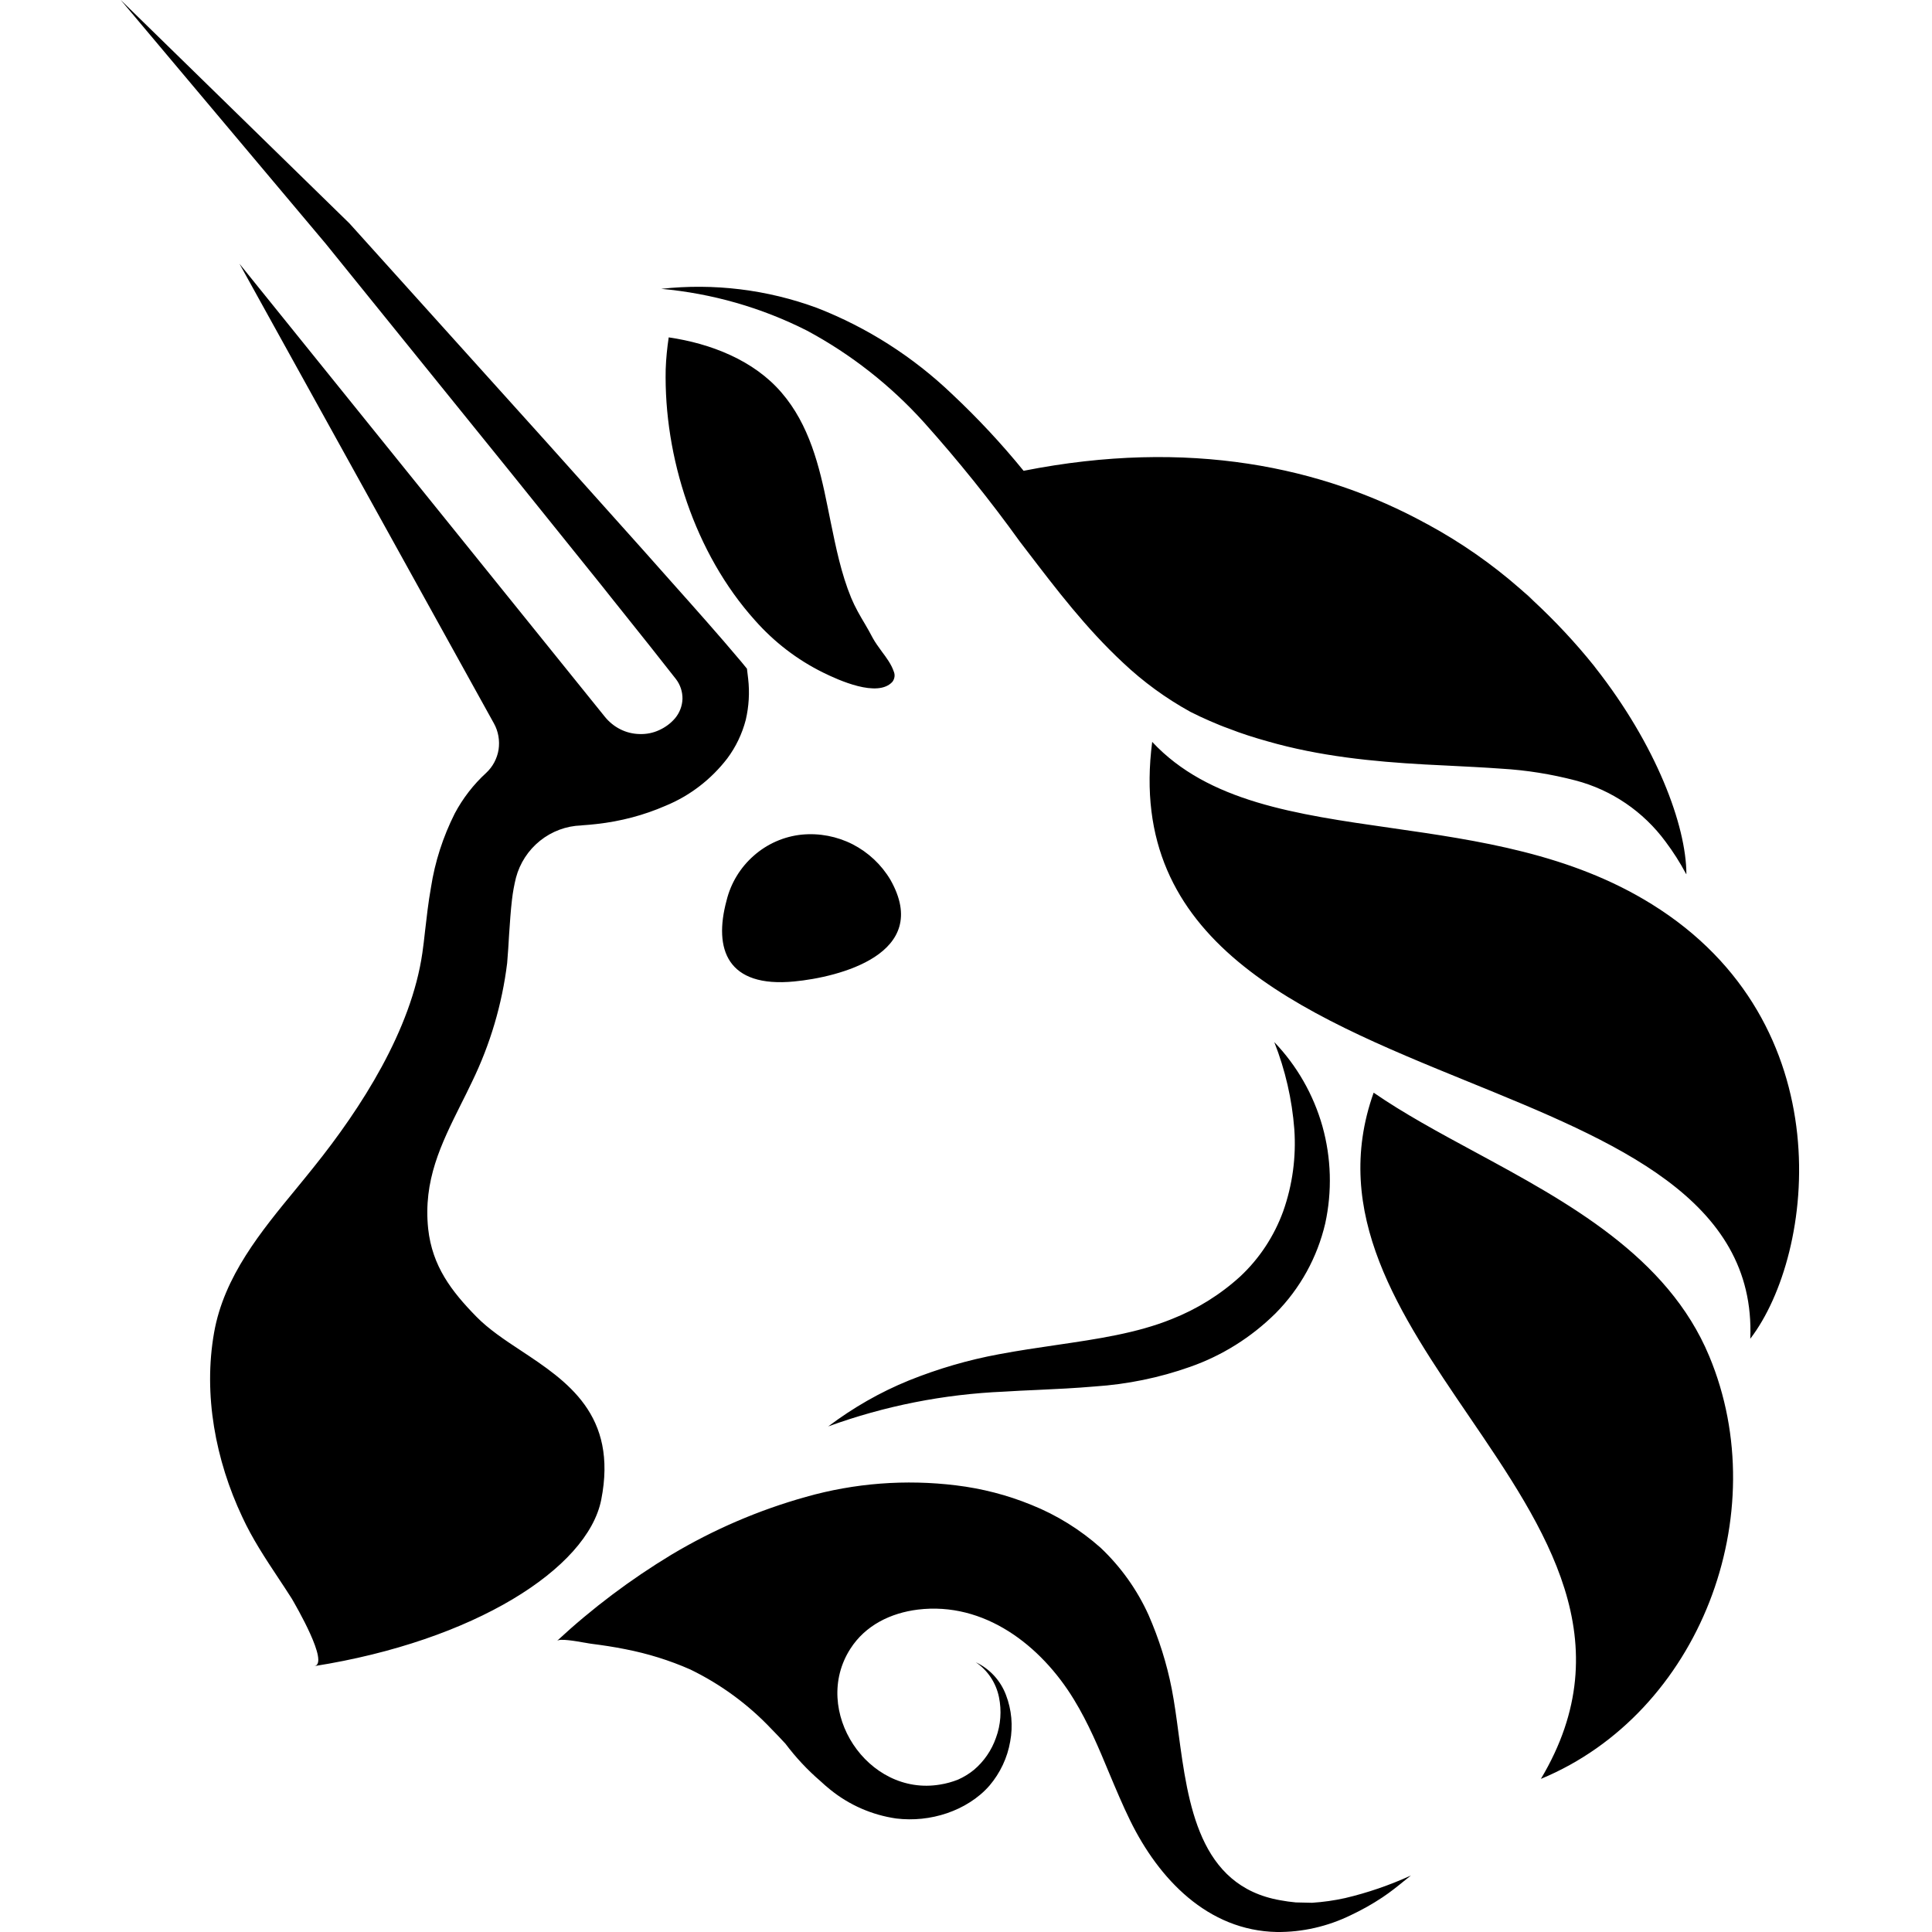
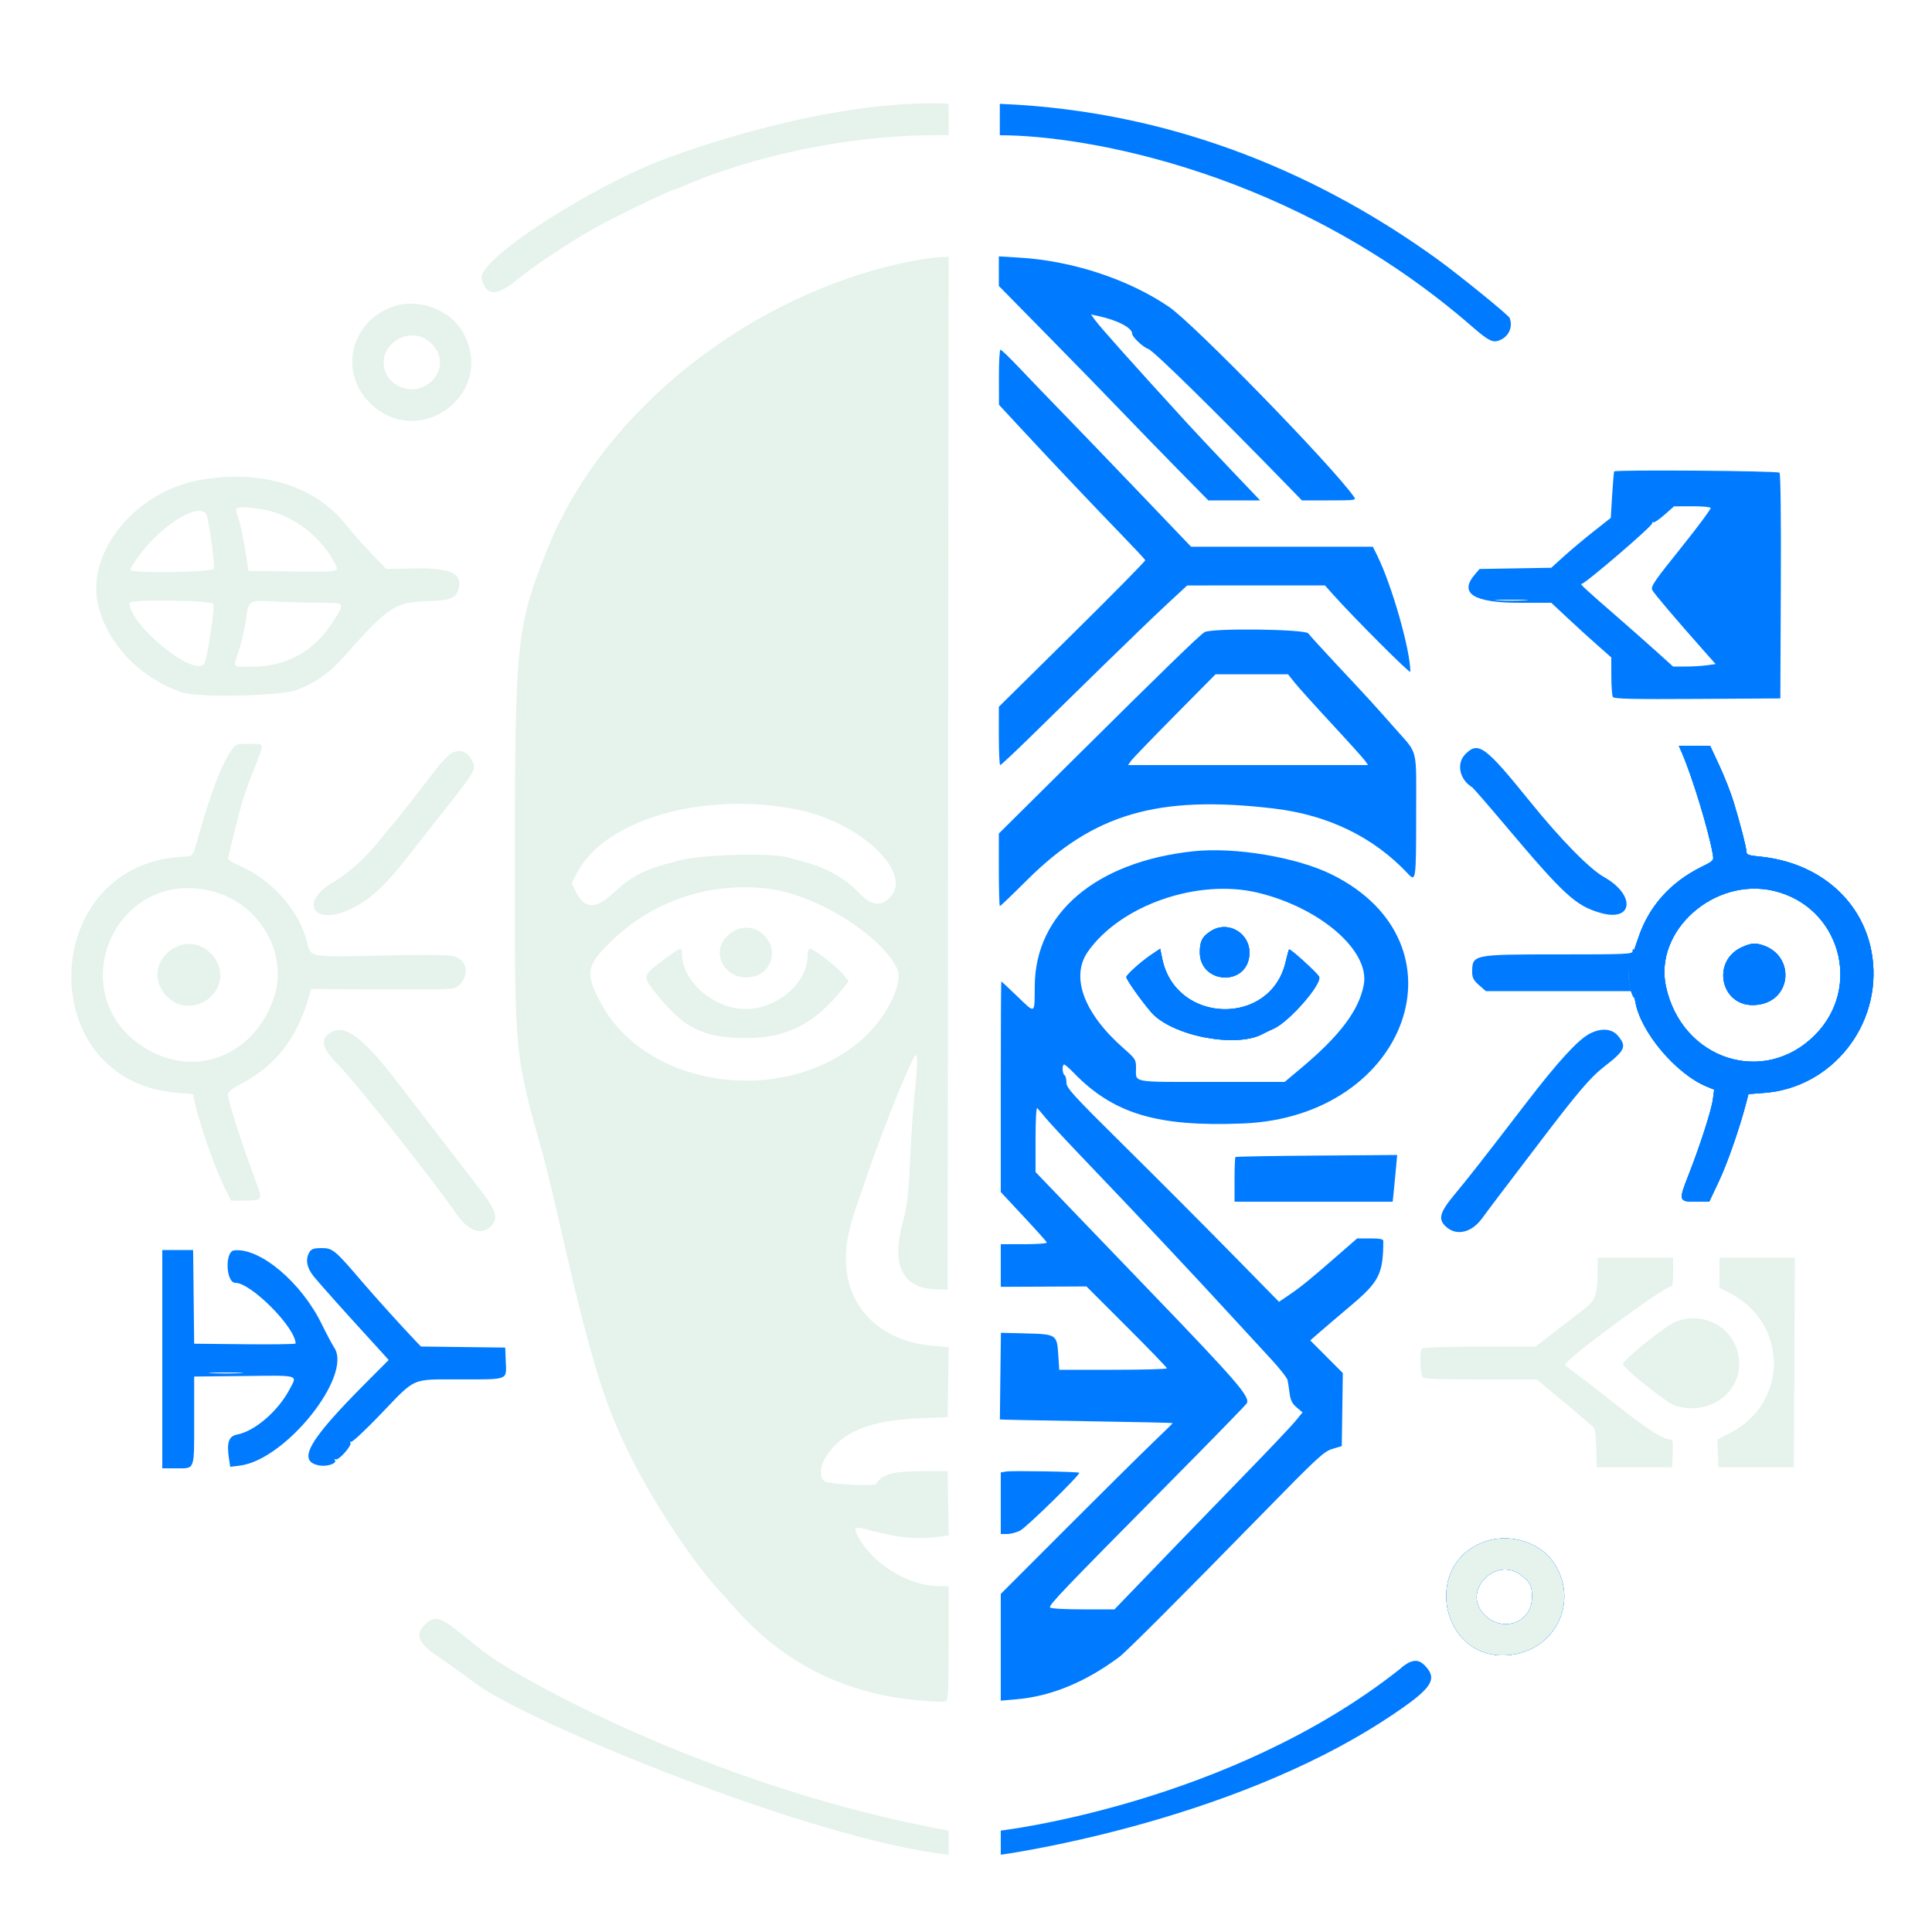
- <svg xmlns="http://www.w3.org/2000/svg" width="16" height="16" viewBox="0 0 16 16" fill="none">
-   <path fill-rule="evenodd" clip-rule="evenodd" d="M6.176 5.962C6.146 6.077 6.094 6.186 6.023 6.281C5.89 6.454 5.714 6.59 5.512 6.673C5.331 6.752 5.139 6.802 4.942 6.824C4.902 6.829 4.86 6.832 4.82 6.835L4.813 6.836C4.689 6.84 4.569 6.885 4.472 6.963C4.375 7.041 4.305 7.148 4.273 7.269C4.258 7.329 4.247 7.39 4.24 7.451C4.229 7.544 4.223 7.639 4.216 7.741C4.212 7.815 4.207 7.892 4.2 7.976C4.158 8.317 4.06 8.648 3.91 8.957C3.879 9.022 3.848 9.085 3.817 9.146C3.652 9.477 3.504 9.776 3.546 10.177C3.58 10.485 3.737 10.692 3.946 10.905C4.046 11.007 4.177 11.095 4.314 11.185C4.696 11.438 5.118 11.717 4.979 12.421C4.865 12.991 3.925 13.589 2.603 13.798C2.731 13.778 2.448 13.294 2.417 13.24L2.415 13.237C2.379 13.18 2.341 13.123 2.304 13.067L2.304 13.067L2.304 13.067C2.196 12.904 2.089 12.742 2.006 12.562C1.785 12.093 1.682 11.55 1.773 11.036C1.855 10.57 2.161 10.199 2.456 9.841L2.456 9.841C2.504 9.782 2.552 9.724 2.598 9.666C2.993 9.174 3.406 8.53 3.498 7.891C3.506 7.836 3.513 7.775 3.52 7.711L3.52 7.711L3.52 7.711C3.533 7.598 3.547 7.473 3.569 7.35C3.602 7.136 3.669 6.93 3.766 6.737C3.833 6.611 3.921 6.497 4.026 6.401C4.081 6.35 4.117 6.282 4.129 6.208C4.14 6.133 4.127 6.057 4.091 5.992L1.983 2.184L5.01 5.937C5.045 5.98 5.088 6.015 5.138 6.04C5.188 6.065 5.242 6.078 5.297 6.079C5.353 6.081 5.408 6.07 5.458 6.047C5.509 6.024 5.554 5.991 5.59 5.949C5.628 5.904 5.65 5.847 5.652 5.788C5.653 5.729 5.634 5.671 5.598 5.624C5.457 5.444 5.311 5.26 5.165 5.078L5.165 5.078C5.106 5.004 5.047 4.931 4.989 4.857L4.227 3.91L2.698 2.019L1 0L2.894 1.85L4.522 3.657L5.334 4.564C5.408 4.648 5.483 4.732 5.557 4.815C5.752 5.034 5.947 5.252 6.142 5.484L6.186 5.538L6.196 5.622C6.209 5.735 6.202 5.851 6.176 5.962ZM13.962 7.235L13.966 7.24C13.965 6.836 13.716 6.17 13.212 5.529L13.2 5.513C13.045 5.32 12.876 5.14 12.695 4.972C12.661 4.939 12.624 4.906 12.587 4.874C12.354 4.67 12.1 4.493 11.828 4.345L11.809 4.335C10.956 3.868 9.846 3.628 8.477 3.899C8.294 3.674 8.096 3.462 7.885 3.264C7.562 2.955 7.182 2.712 6.766 2.55C6.354 2.398 5.912 2.344 5.476 2.392C5.896 2.43 6.306 2.547 6.683 2.738C7.048 2.934 7.376 3.192 7.653 3.499C7.934 3.813 8.199 4.142 8.445 4.484L8.507 4.565C8.748 4.88 8.993 5.202 9.299 5.487C9.467 5.646 9.655 5.783 9.858 5.895C9.912 5.922 9.966 5.948 10.02 5.971C10.073 5.994 10.123 6.015 10.177 6.034C10.281 6.075 10.389 6.109 10.496 6.139C10.927 6.263 11.369 6.307 11.8 6.331C11.86 6.334 11.919 6.337 11.979 6.34L11.979 6.34C12.133 6.348 12.286 6.355 12.436 6.366C12.642 6.378 12.846 6.411 13.046 6.463C13.346 6.541 13.61 6.721 13.794 6.971C13.857 7.055 13.913 7.143 13.962 7.235ZM12.701 4.973C12.679 4.952 12.657 4.933 12.635 4.913L12.593 4.875L12.625 4.904C12.65 4.928 12.676 4.951 12.701 4.973ZM12.162 8.959C10.776 8.394 9.326 7.803 9.542 6.144C10.005 6.64 10.731 6.744 11.521 6.857C12.238 6.96 13.007 7.07 13.679 7.488C15.265 8.472 15.034 10.383 14.495 11.087C14.543 9.929 13.377 9.454 12.162 8.959ZM6.578 8.128C6.943 8.093 7.723 7.902 7.374 7.286C7.299 7.16 7.191 7.059 7.061 6.992C6.931 6.926 6.785 6.898 6.64 6.912C6.493 6.927 6.354 6.988 6.243 7.086C6.131 7.184 6.052 7.314 6.017 7.458C5.908 7.862 6.023 8.182 6.578 8.128ZM6.472 3.251C6.243 2.984 5.887 2.845 5.538 2.794C5.525 2.881 5.516 2.969 5.513 3.057C5.497 3.784 5.754 4.583 6.252 5.137C6.411 5.317 6.602 5.464 6.817 5.57C6.941 5.631 7.269 5.782 7.391 5.646C7.4 5.634 7.406 5.619 7.408 5.604C7.41 5.588 7.407 5.573 7.401 5.559C7.381 5.501 7.342 5.448 7.303 5.396L7.303 5.396C7.276 5.359 7.249 5.322 7.228 5.284C7.208 5.245 7.186 5.207 7.164 5.169L7.164 5.169L7.164 5.169C7.122 5.099 7.081 5.028 7.049 4.951C6.966 4.749 6.923 4.535 6.879 4.321L6.879 4.321L6.879 4.321L6.879 4.321L6.879 4.321L6.879 4.321L6.879 4.321C6.87 4.278 6.862 4.236 6.853 4.193C6.787 3.863 6.702 3.517 6.472 3.251ZM11.376 9.049C11.02 10.047 11.594 10.89 12.165 11.728C12.804 12.666 13.438 13.597 12.761 14.732C14.077 14.187 14.701 12.538 14.155 11.231C13.811 10.404 12.982 9.955 12.213 9.539L12.213 9.539L12.213 9.539C11.915 9.378 11.625 9.221 11.376 9.049ZM7.528 11.432C7.289 11.529 7.065 11.658 6.859 11.813C7.326 11.643 7.817 11.546 8.314 11.525C8.404 11.519 8.494 11.515 8.586 11.511C8.744 11.504 8.904 11.496 9.068 11.482C9.336 11.464 9.601 11.41 9.855 11.32C10.121 11.227 10.363 11.075 10.564 10.876C10.767 10.671 10.909 10.414 10.975 10.132C11.033 9.866 11.025 9.59 10.952 9.328C10.878 9.066 10.741 8.826 10.553 8.63C10.644 8.861 10.7 9.104 10.719 9.352C10.735 9.582 10.704 9.813 10.627 10.031C10.552 10.237 10.43 10.423 10.27 10.572C10.104 10.723 9.912 10.842 9.704 10.924C9.415 11.041 9.088 11.089 8.747 11.139C8.591 11.162 8.433 11.185 8.274 11.215C8.019 11.262 7.769 11.335 7.528 11.432ZM11.685 15.532L11.636 15.571L11.636 15.571C11.576 15.62 11.515 15.669 11.449 15.713C11.365 15.769 11.277 15.818 11.186 15.861C10.995 15.954 10.786 16.002 10.575 16C10.001 15.989 9.596 15.56 9.359 15.076C9.297 14.949 9.242 14.818 9.187 14.687L9.187 14.687L9.187 14.687C9.1 14.477 9.012 14.268 8.894 14.075C8.62 13.625 8.151 13.263 7.601 13.33C7.377 13.358 7.167 13.459 7.042 13.655C6.715 14.165 7.185 14.88 7.785 14.779C7.836 14.771 7.886 14.757 7.934 14.738C7.981 14.717 8.026 14.69 8.066 14.657C8.149 14.587 8.212 14.495 8.248 14.392C8.288 14.284 8.296 14.167 8.273 14.055C8.249 13.937 8.18 13.833 8.081 13.766C8.196 13.82 8.286 13.917 8.331 14.037C8.378 14.159 8.39 14.293 8.366 14.422C8.343 14.557 8.283 14.683 8.195 14.787C8.148 14.841 8.093 14.887 8.033 14.925C7.974 14.963 7.91 14.993 7.843 15.016C7.708 15.062 7.564 15.077 7.422 15.06C7.222 15.031 7.034 14.949 6.877 14.822C6.849 14.8 6.821 14.775 6.794 14.75C6.687 14.658 6.59 14.554 6.505 14.441C6.466 14.399 6.427 14.357 6.387 14.317C6.195 14.114 5.968 13.948 5.717 13.826C5.545 13.75 5.364 13.694 5.179 13.658C5.085 13.639 4.991 13.625 4.897 13.613C4.887 13.612 4.867 13.608 4.843 13.604L4.842 13.604L4.842 13.604L4.842 13.604L4.842 13.604L4.842 13.604C4.764 13.59 4.636 13.568 4.613 13.589C4.904 13.319 5.222 13.08 5.561 12.875C5.909 12.667 6.283 12.506 6.673 12.397C7.078 12.282 7.5 12.25 7.917 12.301C8.132 12.327 8.342 12.381 8.542 12.463C8.752 12.547 8.946 12.668 9.115 12.818C9.282 12.976 9.417 13.165 9.512 13.375C9.598 13.572 9.663 13.777 9.704 13.987C9.726 14.101 9.743 14.225 9.76 14.354L9.76 14.354L9.76 14.354L9.76 14.354C9.839 14.941 9.929 15.619 10.602 15.737C10.645 15.745 10.688 15.751 10.731 15.755L10.866 15.758C10.958 15.752 11.05 15.739 11.14 15.719C11.327 15.675 11.509 15.612 11.685 15.532ZM6.54 14.481C6.556 14.499 6.573 14.518 6.589 14.536C6.582 14.528 6.575 14.521 6.569 14.513L6.569 14.513L6.569 14.513L6.569 14.513C6.559 14.502 6.55 14.492 6.54 14.481Z" fill="currentColor" />
+ <svg xmlns="http://www.w3.org/2000/svg" width="256" height="256" viewBox="0 0 256 256" fill="none">
+   <path fill-rule="evenodd" clip-rule="evenodd" d="M132.48 13.76V17.92C144 17.92 171.521 22.784 195.072 43.285C197.082 45.034 197.731 45.394 198.474 45.169C199.844 44.754 200.53 43.418 200.035 42.129C199.889 41.749 193.217 36.335 190.336 34.259C175.875 23.837 156.48 14.72 132.48 13.76ZM222.871 99.776C224.26 103.002 226.393 109.997 226.948 113.153C227.104 114.042 227.092 114.056 225.489 114.849C221.318 116.912 218.463 120.117 217.08 124.288C216.754 125.274 216.334 126.443 216.147 126.886C215.703 127.942 215.713 130.426 216.163 131.145C216.358 131.457 216.596 132.173 216.692 132.736C217.366 136.711 222.061 142.293 226.145 143.976L227.138 144.385L226.968 145.663C226.774 147.13 225.247 151.867 223.711 155.771C222.4 159.1 222.438 159.232 224.72 159.232H226.48L227.779 156.48C228.909 154.086 230.544 149.374 231.409 146.022L231.679 144.972L233.81 144.808C242.749 144.121 249.345 135.815 248.1 126.816C247.089 119.512 241.146 114.242 233.072 113.488C231.766 113.366 231.424 113.245 231.424 112.907C231.424 112.381 230.592 109.152 229.706 106.24C229.342 105.043 228.493 102.883 227.819 101.44L226.596 98.816H222.457L222.871 99.776ZM234.979 118.031C243.764 120.057 246.849 130.772 240.486 137.157C233.711 143.954 222.853 140.413 220.749 130.719C219.147 123.336 227.126 116.221 234.979 118.031ZM160.439 123.374C159.306 124.101 158.993 124.697 158.984 126.148C158.959 130.379 165.199 130.763 165.55 126.552C165.785 123.738 162.783 121.872 160.439 123.374ZM230.735 125.542C226.806 127.401 227.978 133.213 232.273 133.175C237.666 133.126 238.144 126.037 232.821 125.052C232.314 124.959 231.625 125.12 230.735 125.542ZM152.584 126.486C151.189 127.424 149.248 129.165 149.248 129.478C149.248 129.801 151.142 132.483 152.499 134.08C155.187 137.246 163.81 138.936 167.338 136.989C167.596 136.846 168.251 136.533 168.792 136.292C170.775 135.411 175.064 130.541 174.805 129.462C174.715 129.087 170.961 125.658 170.808 125.811C170.759 125.86 170.552 126.612 170.349 127.482C168.353 136.042 155.798 135.711 154.005 127.05L153.728 125.717L152.584 126.486ZM197.248 204.122C188.043 206.78 190.9 220.594 200.377 219.253C206.437 218.395 209.283 211.751 205.702 206.819C203.96 204.417 200.285 203.245 197.248 204.122ZM201.42 208.632C202.735 209.584 203.008 210.093 203.008 211.592C203.008 215.272 198.558 216.538 196.305 213.498C194.028 210.425 198.293 206.367 201.42 208.632Z" fill="#007BFF" />
+   <path fill-rule="evenodd" clip-rule="evenodd" d="M160.439 123.374C159.306 124.101 158.993 124.697 158.984 126.148C158.959 130.379 165.199 130.763 165.55 126.552C165.785 123.738 162.783 121.872 160.439 123.374ZM152.584 126.486C151.189 127.424 149.248 129.165 149.248 129.478C149.248 129.801 151.142 132.483 152.499 134.08C155.187 137.246 163.81 138.936 167.338 136.989C167.596 136.846 168.251 136.533 168.792 136.292C170.775 135.411 175.064 130.541 174.805 129.462C174.715 129.087 170.961 125.658 170.808 125.811C170.759 125.86 170.552 126.612 170.349 127.482C168.353 136.042 155.798 135.711 154.005 127.05L153.728 125.717L152.584 126.486Z" fill="#007BFF" />
+   <path fill-rule="evenodd" clip-rule="evenodd" d="M132.352 37.892L138.958 44.61C142.591 48.305 146.997 52.826 148.746 54.656C150.497 56.486 153.769 59.856 156.018 62.144L160.108 66.304H166.972L163.037 62.173C160.874 59.901 158.249 57.107 157.205 55.965C150.318 48.436 145.774 43.348 145.093 42.403L144.565 41.67L145.434 41.855C148.024 42.403 150.016 43.429 150.016 44.215C150.016 44.643 151.469 46.019 152.15 46.236C152.844 46.456 160.941 54.409 170.954 64.704L172.509 66.304H176.125C179.597 66.304 179.728 66.285 179.407 65.829C176.515 61.719 158.17 42.884 154.888 40.654C149.513 37.002 142.113 34.564 135.117 34.139L132.352 33.971V37.892ZM132.361 49.984L132.37 53.632L135.241 56.731C139.132 60.931 144.886 67.011 148.608 70.855C150.298 72.6 151.713 74.116 151.753 74.225C151.793 74.334 147.445 78.749 142.089 84.037L132.352 93.651V97.514C132.352 99.638 132.433 101.376 132.533 101.376C132.632 101.376 134.389 99.736 136.437 97.731C138.485 95.726 142.81 91.491 146.048 88.319C149.286 85.147 153.146 81.432 154.624 80.064L157.312 77.576L175.555 77.568L176.611 78.748C179.494 81.969 186.88 89.356 186.88 89.018C186.88 86.141 184.449 77.592 182.513 73.664L181.914 72.448L157.824 72.445L151.168 65.483C147.507 61.653 142.937 56.902 141.013 54.924C139.088 52.946 136.449 50.205 135.149 48.832C133.85 47.459 132.688 46.336 132.569 46.336C132.449 46.336 132.356 47.978 132.361 49.984ZM213.886 62.468C213.841 62.54 213.721 63.955 213.619 65.612L213.434 68.625L211.155 70.422C209.901 71.411 208.128 72.897 207.213 73.726L205.551 75.233L196.051 75.392L195.434 76.11C193.276 78.621 195.237 79.872 201.329 79.872H205.554L207.674 81.856C208.839 82.947 210.627 84.577 211.648 85.477L213.504 87.114L213.508 89.573C213.51 90.925 213.604 92.177 213.717 92.355C213.878 92.608 216.29 92.663 224.913 92.611L235.904 92.544L235.97 77.711C236.011 68.573 235.942 62.784 235.793 62.634C235.542 62.384 214.039 62.22 213.886 62.468ZM226.668 67.297C226.745 67.42 224.975 69.805 222.735 72.597C219.153 77.062 218.696 77.736 218.941 78.194C219.202 78.682 222.031 82.014 225.715 86.174L227.329 87.994L226.14 88.157C225.487 88.247 224.219 88.32 223.322 88.32H221.692L219.35 86.208C218.061 85.046 215.729 82.986 214.168 81.631C210.178 78.166 209.239 77.299 209.56 77.374C209.925 77.46 219.03 69.647 218.938 69.327C218.899 69.192 218.959 69.139 219.073 69.209C219.185 69.278 219.85 68.831 220.55 68.214L221.824 67.092L224.177 67.082C225.471 67.076 226.592 67.173 226.668 67.297ZM202.037 79.55C201.01 79.599 199.397 79.599 198.453 79.549C197.509 79.5 198.349 79.46 200.32 79.461C202.291 79.461 203.064 79.501 202.037 79.55ZM159.616 83.762C158.98 84.122 154.178 88.788 141.889 100.984L132.352 110.448V115.256C132.352 117.9 132.415 120.064 132.492 120.064C132.568 120.064 134.188 118.511 136.09 116.614C144.925 107.805 153.465 105.325 168.759 107.129C175.99 107.982 182.033 110.922 186.597 115.808C187.601 116.883 187.648 116.537 187.648 108.051C187.648 98.725 187.996 100.112 184.727 96.384C182.415 93.748 181.095 92.303 177.024 87.959C175.194 86.007 173.546 84.194 173.361 83.932C172.957 83.357 160.6 83.204 159.616 83.762ZM171.532 90.432C172.008 91.031 174.22 93.486 176.445 95.889C178.672 98.291 180.67 100.509 180.885 100.817L181.277 101.376H149.475L149.85 100.84C150.056 100.546 152.666 97.839 155.648 94.824L161.07 89.344H170.666L171.532 90.432ZM194.181 99.912C192.945 101.148 193.368 103.267 195.058 104.312C195.21 104.405 197.197 106.692 199.475 109.393C207.237 118.597 208.767 120.003 212.053 120.958C216.421 122.228 216.778 118.592 212.52 116.2C210.621 115.133 206.774 111.208 202.752 106.231C196.792 98.858 195.896 98.197 194.181 99.912ZM158.08 112.801C145.213 114.195 137.176 121.026 137.11 130.623C137.084 134.472 137.248 134.378 134.742 131.968C133.644 130.912 132.715 130.048 132.677 130.048C132.639 130.048 132.608 136.327 132.608 144.001V157.954L135.616 161.178C137.27 162.95 138.662 164.505 138.709 164.632C138.757 164.762 137.439 164.864 135.701 164.864H132.608V170.513L143.959 170.46L149.292 175.788C152.225 178.718 154.624 181.203 154.624 181.309C154.624 181.416 151.414 181.504 147.49 181.504H140.355L140.231 179.567C140.055 176.824 139.999 176.787 135.937 176.684L132.627 176.6L132.554 182.316C132.513 185.46 132.485 188.056 132.49 188.085C132.495 188.113 137.651 188.218 143.946 188.317C150.241 188.416 155.392 188.528 155.392 188.566C155.392 188.604 154.154 189.821 152.64 191.272C151.126 192.723 146 197.8 141.248 202.556L132.608 211.203V225.346L134.667 225.167C139.285 224.764 143.797 222.91 148.298 219.566C149.222 218.879 156.481 211.616 167.206 200.648C174.586 193.1 175.419 192.328 176.55 191.989L177.792 191.616L177.932 181.937L173.613 177.609L174.831 176.549C175.5 175.965 177.401 174.346 179.054 172.95C182.76 169.821 183.286 168.762 183.295 164.416C183.296 164.191 182.779 164.096 181.562 164.096H179.829L177.261 166.336C173.569 169.557 172.406 170.506 170.853 171.56L169.473 172.497L163.153 166.056C159.677 162.514 153.34 156.16 149.069 151.936C142.104 145.045 141.307 144.172 141.309 143.439C141.311 142.99 141.197 142.551 141.056 142.464C140.753 142.277 140.708 141.056 141.004 141.056C141.116 141.056 141.663 141.527 142.22 142.102C147.523 147.587 153.307 149.327 164.703 148.867C186.615 147.981 194.828 124.975 176.477 115.88C171.834 113.579 163.61 112.202 158.08 112.801ZM166.656 118.284C174.921 120.261 181.525 125.983 180.711 130.464C180.104 133.807 177.579 137.188 172.513 141.439L170.223 143.36H160.531C149.697 143.36 150.528 143.519 150.528 141.45C150.528 140.419 150.426 140.261 148.88 138.904C143.595 134.264 141.812 129.417 144.163 126.08C148.495 119.928 158.717 116.385 166.656 118.284ZM216.32 126.037C216.32 126.428 215.5 126.464 206.579 126.464C195.053 126.464 195.072 126.46 195.072 128.89C195.072 129.541 195.283 129.924 195.977 130.534L196.882 131.328H216.081L216.312 131.904C216.456 132.262 216.55 132.329 216.56 132.081C216.569 131.862 216.407 131.459 216.2 131.185C215.683 130.502 215.699 127.925 216.225 126.813C216.455 126.33 216.57 125.861 216.481 125.772C216.393 125.683 216.32 125.803 216.32 126.037ZM210.608 136.986C209.071 137.797 206.42 140.695 202.239 146.138C196.324 153.835 194.582 156.061 192.709 158.313C190.774 160.638 190.529 161.539 191.564 162.511C192.956 163.82 194.981 163.365 196.39 161.429C196.862 160.781 197.939 159.343 198.784 158.234C199.629 157.126 202.017 153.988 204.09 151.261C209 144.805 210.764 142.732 212.48 141.403C215.373 139.161 215.593 138.68 214.377 137.236C213.569 136.275 212.135 136.18 210.608 136.986ZM138.63 148.224C139.151 148.858 141.731 151.622 144.362 154.368C150.93 161.224 158.29 169.062 163.584 174.838C165.062 176.451 167.224 178.796 168.386 180.049C169.549 181.302 170.55 182.575 170.613 182.876C170.674 183.178 170.794 183.966 170.88 184.629C170.999 185.549 171.221 185.99 171.816 186.491L172.597 187.147L171.64 188.314C171.115 188.956 168.199 192.035 165.162 195.156C162.124 198.278 158.136 202.394 156.3 204.302C154.463 206.21 151.771 209.004 150.317 210.509L147.674 213.248H143.484C140.938 213.248 139.231 213.146 139.134 212.989C138.95 212.692 140.945 210.609 154.88 196.538C160.442 190.923 165.089 186.157 165.206 185.947C165.681 185.101 163.948 183.097 152.062 170.752C148.876 167.443 144.233 162.614 141.743 160.019L137.216 155.302V150.944C137.216 148.329 137.309 146.683 137.448 146.829C137.576 146.963 138.108 147.59 138.63 148.224ZM163.699 153.314C163.636 153.377 163.584 154.735 163.584 156.331V159.232H184.539L184.678 157.888C184.755 157.149 184.888 155.756 184.975 154.792L185.134 153.041L174.474 153.12C168.611 153.164 163.763 153.251 163.699 153.314ZM41.022 165.885C40.417 166.852 40.637 168.02 41.652 169.234C42.592 170.359 45.889 174.052 48.149 176.512C48.796 177.216 49.816 178.335 50.415 178.999L51.504 180.205L48.495 183.223C40.847 190.891 39.304 193.618 42.295 194.179C43.304 194.369 44.659 193.928 44.392 193.497C44.285 193.324 44.321 193.27 44.477 193.366C44.833 193.587 46.659 191.548 46.433 191.182C46.336 191.025 46.371 190.968 46.511 191.054C46.652 191.141 48.369 189.542 50.327 187.502C55.216 182.41 54.371 182.785 60.958 182.78C67.446 182.776 67.118 182.901 67.02 180.458L66.944 178.56L55.781 178.422L55.091 177.705C53.483 176.036 49.613 171.754 47.995 169.856C44.409 165.647 44.084 165.376 42.631 165.376C41.619 165.376 41.27 165.486 41.022 165.885ZM21.504 194.56H23.409C25.86 194.56 25.728 194.926 25.728 188.16V182.4L32.123 182.332C39.879 182.248 39.417 182.115 38.352 184.126C36.835 186.993 33.743 189.65 31.419 190.086C30.319 190.292 30.021 191.14 30.328 193.184L30.504 194.365L31.828 194.191C37.892 193.399 46.758 182.273 44.285 178.56C44.004 178.138 43.258 176.735 42.627 175.445C39.925 169.912 34.429 165.287 31.024 165.681C29.759 165.827 29.924 169.984 31.195 169.984C33.279 169.984 39.168 175.923 39.168 178.024C39.168 178.112 36.144 178.154 32.448 178.117L25.728 178.048L25.591 165.632H21.504V194.56ZM31.808 181.95C30.787 181.999 29.117 181.999 28.096 181.95C27.075 181.901 27.91 181.862 29.952 181.862C31.994 181.862 32.829 181.901 31.808 181.95ZM133.312 194.986L132.608 195.106V203.264H133.45C133.913 203.264 134.691 203.061 135.178 202.812C136.013 202.386 143.206 195.345 143.009 195.148C142.861 195 134.088 194.854 133.312 194.986ZM186.87 220.213C186.524 220.34 185.894 220.773 185.472 221.176C162.88 239.04 132.608 242.56 132.608 242.56V245.76C132.608 245.76 162.565 241.715 183.933 227.604C189.494 223.931 190.476 222.662 189.059 220.979C188.314 220.092 187.741 219.892 186.87 220.213Z" fill="#007BFF" />
+   <path fill-rule="evenodd" clip-rule="evenodd" d="M222.871 99.776C224.26 103.002 226.393 109.997 226.948 113.153C227.104 114.042 227.092 114.056 225.489 114.849C221.318 116.912 218.463 120.117 217.08 124.288C216.754 125.274 216.334 126.443 216.147 126.886C215.703 127.942 215.713 130.426 216.163 131.145C216.358 131.457 216.596 132.173 216.692 132.736C217.366 136.711 222.061 142.293 226.145 143.976L227.138 144.385L226.968 145.663C226.774 147.13 225.247 151.867 223.711 155.771C222.4 159.1 222.438 159.232 224.72 159.232H226.48L227.779 156.48C228.909 154.086 230.544 149.374 231.409 146.022L231.679 144.972L233.81 144.808C242.749 144.121 249.345 135.815 248.1 126.816C247.089 119.512 241.146 114.242 233.072 113.488C231.766 113.366 231.424 113.245 231.424 112.907C231.424 112.381 230.592 109.152 229.706 106.24C229.342 105.043 228.493 102.883 227.819 101.44L226.596 98.816H222.457L222.871 99.776ZM234.979 118.031C243.764 120.057 246.849 130.772 240.486 137.157C233.711 143.954 222.853 140.413 220.749 130.719C219.147 123.336 227.126 116.221 234.979 118.031ZM230.735 125.542C226.806 127.401 227.978 133.213 232.273 133.175C237.666 133.126 238.144 126.037 232.821 125.052C232.314 124.959 231.625 125.12 230.735 125.542Z" fill="#007BFF" />
+   <path fill-rule="evenodd" clip-rule="evenodd" d="M197.248 204.122C188.043 206.78 190.9 220.594 200.377 219.253C206.437 218.395 209.283 211.751 205.702 206.819C203.96 204.417 200.285 203.245 197.248 204.122ZM201.42 208.632C202.735 209.584 203.008 210.093 203.008 211.592C203.008 215.272 198.558 216.538 196.305 213.498C194.028 210.425 198.293 206.367 201.42 208.632Z" fill="#007BFF" />
+   <path fill-rule="evenodd" clip-rule="evenodd" d="M160.439 123.374C159.306 124.101 158.993 124.697 158.984 126.148C158.959 130.379 165.199 130.763 165.55 126.552C165.785 123.738 162.783 121.872 160.439 123.374ZM152.584 126.486C151.189 127.424 149.248 129.165 149.248 129.478C149.248 129.801 151.142 132.483 152.499 134.08C155.187 137.246 163.81 138.936 167.338 136.989C167.596 136.846 168.251 136.533 168.792 136.292C170.775 135.411 175.064 130.541 174.805 129.462C174.715 129.087 170.961 125.658 170.808 125.811C170.759 125.86 170.552 126.612 170.349 127.482C168.353 136.042 155.798 135.711 154.005 127.05L153.728 125.717L152.584 126.486Z" fill="#007BFF" />
+   <path fill-rule="evenodd" clip-rule="evenodd" d="M222.871 99.776C224.26 103.002 226.393 109.997 226.948 113.153C227.104 114.042 227.092 114.056 225.489 114.849C221.318 116.912 218.463 120.117 217.08 124.288C216.754 125.274 216.334 126.443 216.147 126.886C215.703 127.942 215.713 130.426 216.163 131.145C216.358 131.457 216.596 132.173 216.692 132.736C217.366 136.711 222.061 142.293 226.145 143.976L227.138 144.385L226.968 145.663C226.774 147.13 225.247 151.867 223.711 155.771C222.4 159.1 222.438 159.232 224.72 159.232H226.48L227.779 156.48C228.909 154.086 230.544 149.374 231.409 146.022L231.679 144.972L233.81 144.808C242.749 144.121 249.345 135.815 248.1 126.816C247.089 119.512 241.146 114.242 233.072 113.488C231.766 113.366 231.424 113.245 231.424 112.907C231.424 112.381 230.592 109.152 229.706 106.24C229.342 105.043 228.493 102.883 227.819 101.44L226.596 98.816H222.457L222.871 99.776ZM234.979 118.031C243.764 120.057 246.849 130.772 240.486 137.157C233.711 143.954 222.853 140.413 220.749 130.719C219.147 123.336 227.126 116.221 234.979 118.031ZM230.735 125.542C226.806 127.401 227.978 133.213 232.273 133.175C237.666 133.126 238.144 126.037 232.821 125.052C232.314 124.959 231.625 125.12 230.735 125.542Z" fill="#007BFF" />
+   <path fill-rule="evenodd" clip-rule="evenodd" d="M116.48 14.083C110.166 14.726 99.798 16.782 88.576 20.879C78.458 24.572 63.212 34.452 63.829 36.913C64.418 39.257 65.787 39.306 68.501 37.078C70.783 35.207 75.272 32.215 78.72 30.267C81.503 28.696 88.985 25.088 89.46 25.088C89.553 25.088 90.137 24.856 90.758 24.573C93.418 23.361 107.84 17.6 125.697 17.92V13.76C125.697 13.76 122.794 13.44 116.48 14.083ZM120.448 34.678C99.439 38.939 79.938 54.388 72.611 72.576C68.443 82.924 68.237 84.852 68.23 113.664C68.223 140.467 68.099 139.185 72.065 153.472C72.416 154.739 73.281 158.31 73.985 161.408C78.292 180.33 79.987 185.888 83.702 193.28C86.815 199.472 92.152 207.475 95.488 210.956C95.699 211.176 96.506 212.081 97.28 212.967C103.7 220.315 111.852 224.437 121.668 225.3C123.465 225.459 125.107 225.522 125.316 225.442C125.64 225.318 125.696 224.187 125.696 217.736V210.176H124.475C120.392 210.176 115.535 207.187 113.667 203.526C113.022 202.262 113.14 202.21 115.328 202.784C119.216 203.805 121.565 204.017 124.515 203.612L125.708 203.449L125.638 199.196L125.568 194.944H121.984C118.306 194.944 116.872 195.352 116.088 196.621C115.886 196.947 110.384 196.705 109.376 196.326C108.564 196.02 108.584 194.381 109.416 193.063C111.507 189.75 115.165 188.223 121.676 187.943L125.568 187.776L125.638 183.141L125.708 178.506L123.681 178.337C115.13 177.624 110.498 171.213 112.56 162.944C112.771 162.099 113.239 160.544 113.601 159.488C113.964 158.432 114.517 156.819 114.832 155.904C117.14 149.196 120.862 139.98 121.326 139.825C121.641 139.72 121.587 141.089 121.079 146.176C120.946 147.514 120.721 151.012 120.58 153.95C120.358 158.599 120.221 159.692 119.523 162.374C118.124 167.756 119.692 170.721 123.997 170.838L125.568 170.88L125.633 102.464L125.697 34.048L124.481 34.078C123.811 34.094 121.997 34.365 120.448 34.678ZM51.821 40.719C46.408 42.801 44.947 49.368 49.004 53.379C55.436 59.737 65.634 52.307 61.48 44.288C59.77 40.987 55.359 39.357 51.821 40.719ZM56.576 45.041C58.845 46.621 58.884 49.414 56.659 50.939C54.228 52.605 50.778 50.847 50.841 47.974C50.901 45.193 54.298 43.456 56.576 45.041ZM26.41 63.619C17.931 65.155 11.421 73.144 12.991 80.088C14.169 85.303 18.649 89.958 24.239 91.776C26.337 92.459 37.142 92.219 39.25 91.443C41.71 90.538 43.654 89.186 45.501 87.096C51.378 80.444 52.34 79.791 56.448 79.663C59.789 79.559 60.44 79.295 60.79 77.901C61.275 75.968 59.587 75.228 54.898 75.32L51.178 75.392L49.205 73.34C48.12 72.211 46.574 70.461 45.77 69.45C41.691 64.322 34.494 62.154 26.41 63.619ZM36.352 67.882C39.735 68.956 42.757 71.517 44.388 74.692C44.967 75.82 45.093 75.798 38.538 75.717L32.927 75.648L32.458 72.704C32.201 71.085 31.807 69.279 31.583 68.692C31.36 68.104 31.241 67.52 31.319 67.395C31.55 67.021 34.56 67.312 36.352 67.882ZM27.413 68.352C27.786 69.624 28.487 74.966 28.333 75.366C28.154 75.834 17.577 76.001 17.292 75.54C17.212 75.41 17.832 74.402 18.669 73.3C21.805 69.174 26.82 66.336 27.413 68.352ZM28.262 80.026C28.501 80.647 27.418 87.627 27.02 88.029C25.457 89.61 17.152 82.756 17.152 79.885C17.152 79.389 28.072 79.528 28.262 80.026ZM42.577 79.871C45.777 79.872 45.749 79.826 44.117 82.385C41.624 86.293 38.081 88.275 33.46 88.346C30.716 88.388 30.846 88.525 31.595 86.379C31.934 85.405 32.356 83.629 32.532 82.432C32.978 79.4 32.808 79.513 36.605 79.707C38.367 79.796 41.054 79.87 42.577 79.871ZM30.745 99.293C29.462 101.094 28.019 104.776 26.483 110.161C25.45 113.784 25.71 113.427 24.023 113.534C4.993 114.737 4.407 143.247 23.381 144.787L25.574 144.964L25.741 145.762C26.385 148.859 28.476 154.822 29.924 157.696L30.634 159.104L32.464 159.088C34.806 159.068 34.819 159.048 33.958 156.717C31.835 150.97 30.206 145.896 30.211 145.045C30.213 144.643 30.686 144.264 32.134 143.504C36.335 141.298 39.201 137.717 40.711 132.787L41.244 131.046L50.709 131.093C59.649 131.137 60.203 131.112 60.714 130.657C62.28 129.261 61.958 127.204 60.094 126.702C59.434 126.524 56.262 126.495 50.598 126.616C40.882 126.822 41.171 126.873 40.694 124.884C39.684 120.677 36.046 116.572 31.633 114.662C30.854 114.324 30.219 113.933 30.222 113.792C30.229 113.492 31.523 108.278 32.098 106.24C32.316 105.466 33.018 103.516 33.656 101.908C35.095 98.282 35.146 98.56 33.041 98.56C31.381 98.56 31.233 98.607 30.745 99.293ZM60.019 99.703C59.604 99.879 58.691 100.76 57.99 101.66C57.29 102.559 55.689 104.621 54.432 106.24C53.176 107.859 52.078 109.242 51.994 109.312C51.908 109.382 51.165 110.274 50.34 111.293C48.302 113.814 46.278 115.64 44.056 116.96C39.589 119.613 41.58 122.714 46.336 120.51C48.934 119.307 50.996 117.426 54.123 113.408C55.055 112.211 57.258 109.406 59.02 107.174C62.94 102.207 63.122 101.889 62.616 100.909C61.946 99.614 61.126 99.233 60.019 99.703ZM105.728 107.292C114.051 108.982 121.11 115.727 117.907 118.931C116.595 120.242 115.411 120.003 113.551 118.054C111.973 116.399 109.506 115.014 106.836 114.284C106.015 114.059 104.883 113.75 104.32 113.596C102.065 112.98 93.084 113.227 90.112 113.987C85.354 115.202 83.849 115.944 81.235 118.364C78.881 120.544 77.412 120.467 76.269 118.104L75.749 117.029L76.38 115.783C80.026 108.589 93.258 104.76 105.728 107.292ZM101.894 117.772C108.138 118.542 116.785 123.937 118.891 128.376C119.725 130.133 117.596 134.611 114.611 137.375C104.513 146.728 86.003 144.459 79.718 133.098C77.478 129.049 77.635 127.981 80.941 124.771C86.554 119.32 94.076 116.807 101.894 117.772ZM27.875 118.031C34.34 119.522 38.347 126.374 36.247 132.347C33.617 139.827 26.038 142.852 19.498 139.033C7.962 132.295 14.85 115.028 27.875 118.031ZM96.818 123.641C93.571 125.994 96.303 130.574 100.19 129.292C101.949 128.711 102.816 126.581 101.964 124.933C100.9 122.873 98.656 122.31 96.818 123.641ZM23.288 125.504C20.35 126.988 20.034 130.497 22.658 132.499C24.402 133.829 27.052 133.375 28.431 131.509C30.872 128.207 26.966 123.646 23.288 125.504ZM87.78 127.296C85.128 129.274 85.109 129.371 86.943 131.658C90.648 136.276 93.16 137.522 98.816 137.544C104.232 137.565 107.974 135.661 111.67 131.002L112.436 130.036L111.776 129.171C111.044 128.211 107.83 125.702 107.328 125.699C107.128 125.697 107.008 126.058 107.008 126.656C107.007 130.252 102.93 133.739 98.771 133.7C94.597 133.66 90.444 130.109 90.382 126.528C90.363 125.416 90.26 125.446 87.78 127.296ZM43.904 136.754C42.339 137.641 42.614 138.892 44.864 141.133C46.968 143.228 57.71 156.783 60.292 160.601C61.945 163.047 63.672 163.765 64.976 162.55C66.111 161.492 65.785 160.405 63.424 157.37C62.262 155.876 60.333 153.374 59.136 151.81C57.939 150.246 56.492 148.367 55.919 147.635C55.347 146.903 54.045 145.21 53.027 143.872C48.261 137.613 45.789 135.685 43.904 136.754ZM211.71 167.744C211.704 171.455 211.472 172.246 210.074 173.327C209.356 173.882 207.578 175.258 206.124 176.385L203.481 178.432L196.14 178.436C192.103 178.438 188.639 178.541 188.443 178.666C188.075 178.899 188.141 181.875 188.527 182.501C188.648 182.697 191.004 182.785 196.175 182.789L203.648 182.794L205.824 184.604C207.021 185.599 208.616 186.945 209.368 187.596C210.12 188.246 210.895 188.899 211.09 189.045C211.34 189.234 211.464 190.06 211.514 191.872L211.584 194.432H216.576H221.568L221.644 192.576C221.71 190.931 221.666 190.72 221.257 190.72C220.351 190.72 218.178 189.318 214.144 186.13C211.891 184.349 209.443 182.455 208.704 181.921C207.965 181.386 207.36 180.904 207.36 180.849C207.36 180.168 220.452 170.496 221.374 170.496C221.604 170.496 221.696 169.948 221.696 168.576V166.656H216.704H211.712L211.71 167.744ZM227.841 168.64L227.841 170.624L229.258 171.364C236.926 175.371 236.99 185.805 229.372 189.809L227.562 190.759L227.637 192.596L227.712 194.432H232.704H237.696L237.762 180.544L237.828 166.656H232.834H227.84L227.841 168.64ZM222.038 175.127C220.774 175.613 215.04 180.207 215.04 180.734C215.04 181.252 220.771 185.841 221.896 186.225C226.095 187.656 230.451 184.867 230.451 180.749C230.451 176.387 226.182 173.533 222.038 175.127ZM197.248 204.122C188.044 206.78 190.9 220.594 200.377 219.252C206.437 218.395 209.283 211.751 205.702 206.819C203.96 204.417 200.285 203.245 197.248 204.122ZM201.42 208.632C202.735 209.584 203.008 210.093 203.008 211.592C203.008 215.272 198.558 216.538 196.305 213.498C194.028 210.425 198.293 206.367 201.42 208.632ZM56.3 215.276C54.935 216.642 55.42 217.766 58.158 219.58C58.958 220.11 61.262 221.757 63.278 223.241C70.137 228.286 107.84 243.84 125.696 245.76V242.56C96 237.231 70.079 223.244 64.512 219.164C64.019 218.803 62.509 217.612 61.155 216.518C58.303 214.211 57.556 214.02 56.3 215.276Z" fill="#E5F3EC" />
</svg>
